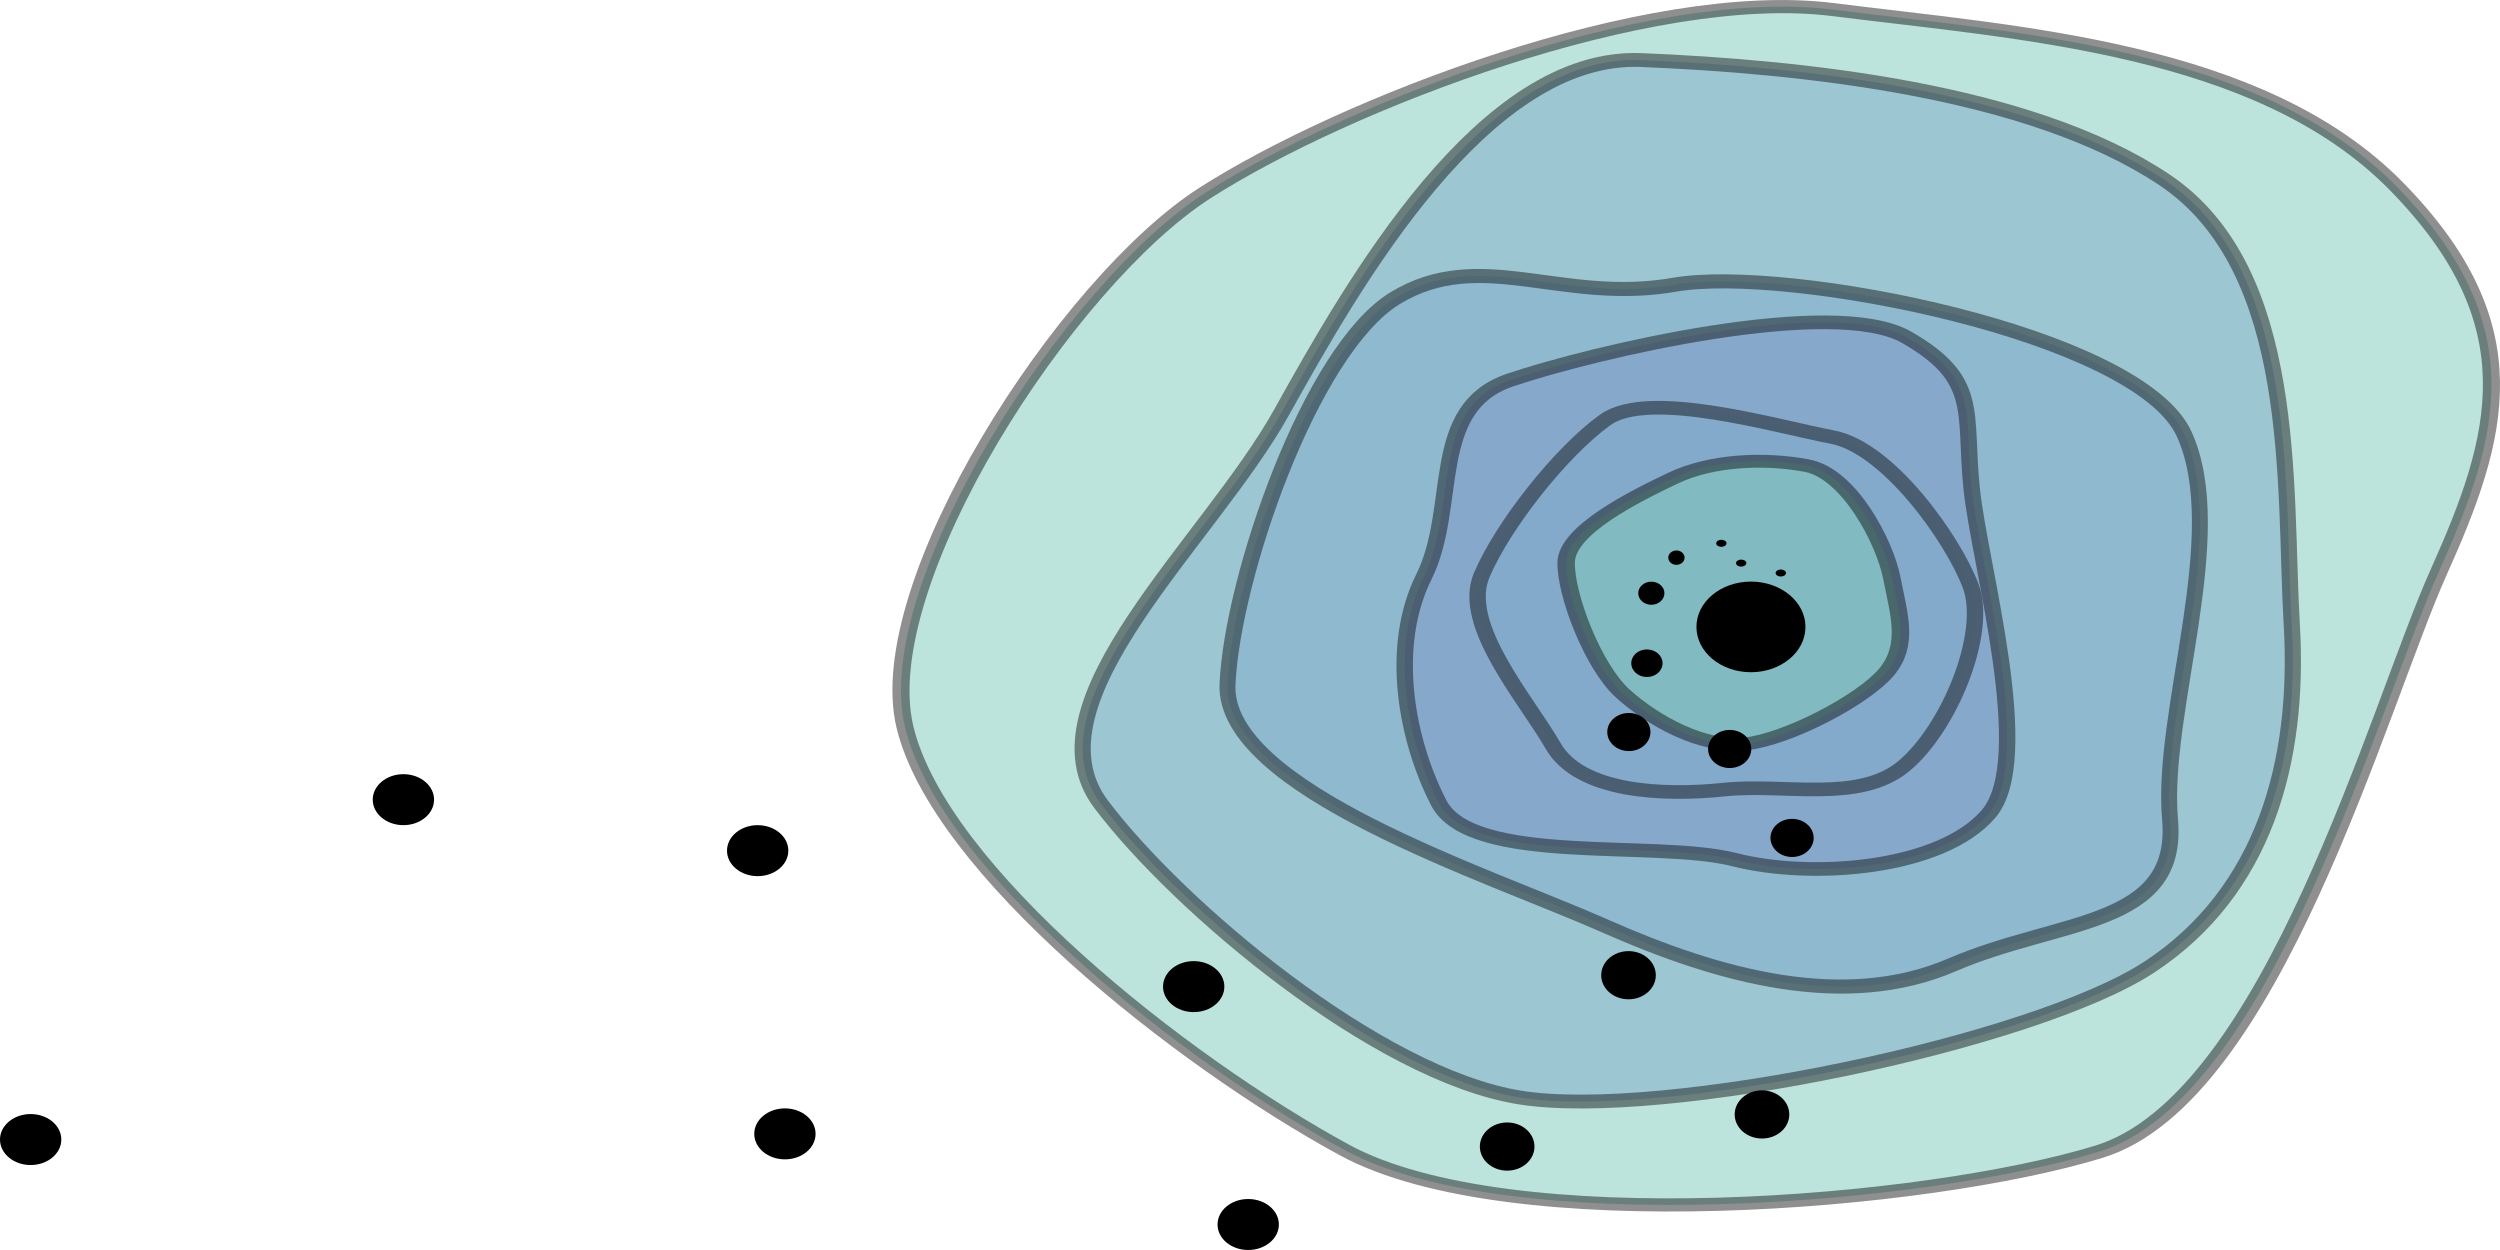
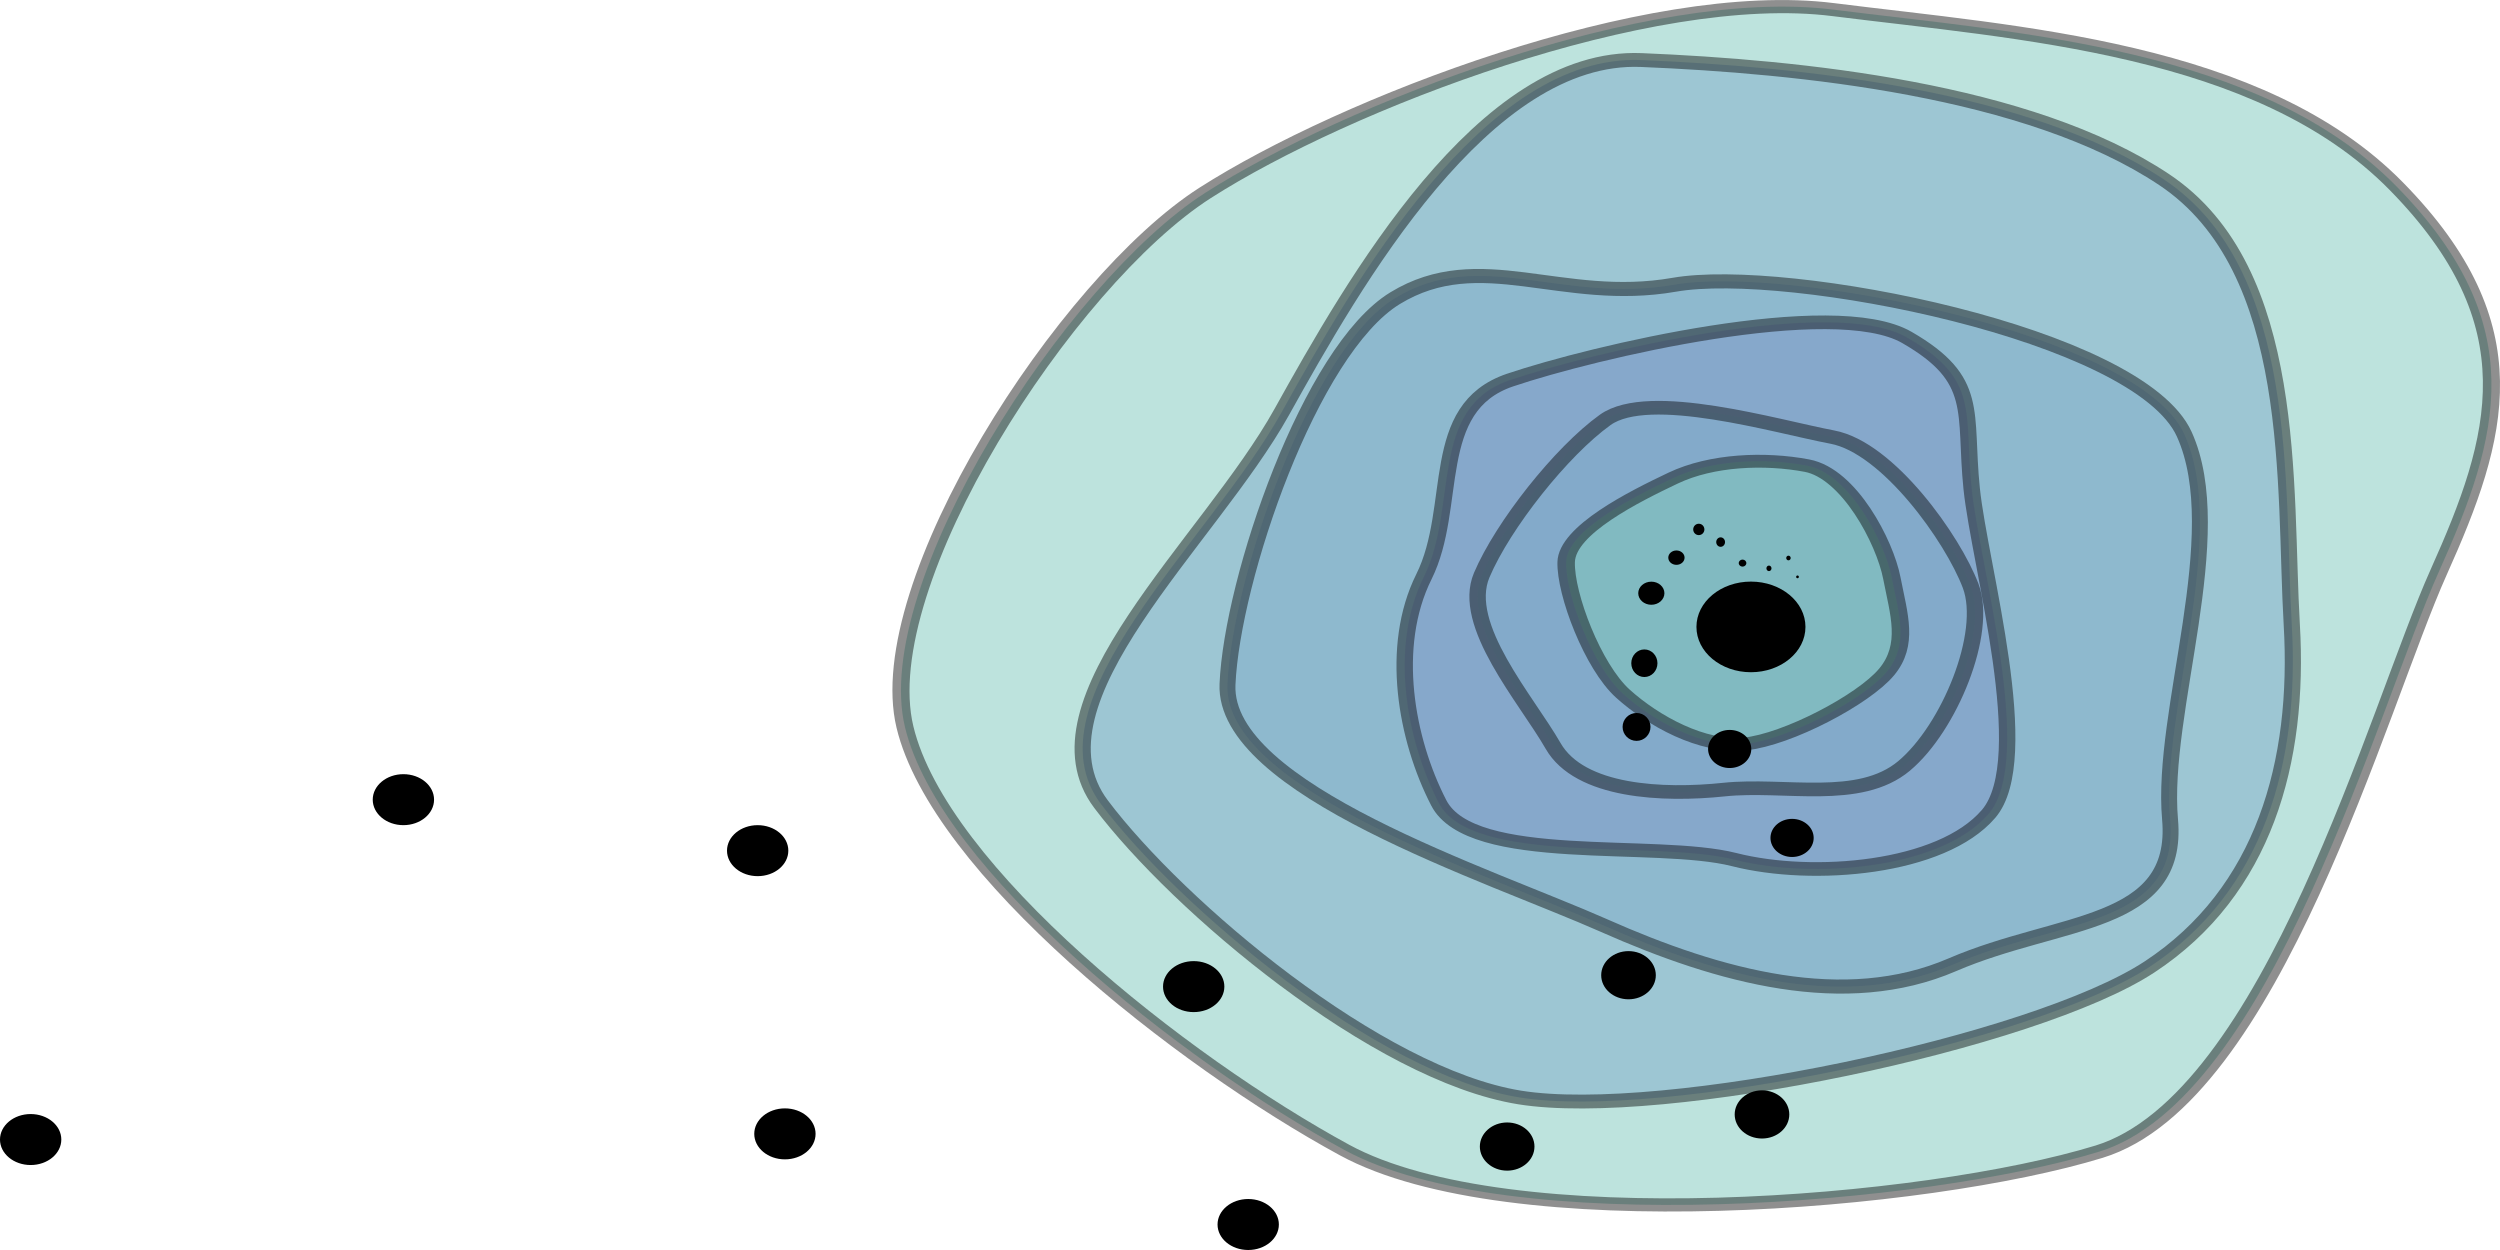
<svg xmlns="http://www.w3.org/2000/svg" width="133.557mm" height="66.778mm" viewBox="0 0 133.557 66.778" version="1.1" id="svg1">
  <defs id="defs1" />
  <g id="layer1" transform="translate(-29.74744,-34.00758)">
    <path style="fill:#80c9be;fill-opacity:0.517;stroke:#000000;stroke-width:1.037;stroke-linecap:round;stroke-linejoin:round;stroke-dasharray:none;stroke-opacity:0.441" id="path5" d="M 114.977,54.913 C 106.549,62.834 83.887,74.945 72.425,72 60.963,69.054 42.626,60.251 37.145,50.305 31.664,40.359 35.181,13.266 40.815,3.416 46.449,-6.435 60.683,-22.192 71.671,-24.655 c 10.988,-2.464 24.987,-6.91 36.117,0.399 11.13,7.309 12.024,16.436 11.957,27.965 -0.068,11.529 3.661,43.283 -4.767,51.204 z" transform="matrix(0.8359586,0.2543312,-0.2765728,0.6283853,60.95295,31.78616)" />
    <path style="fill:#80acc9;fill-opacity:0.517;stroke:#000000;stroke-width:1.011;stroke-linecap:round;stroke-linejoin:round;stroke-dasharray:none;stroke-opacity:0.441" id="path3" d="m 130.648,52.7 c -7.163,5.506 -30.428,11.206 -39.331,9.53 -8.904,-1.676 -21.323,-13.933 -26.141,-21.406 -4.818,-7.473 6.774,-19.156 11.279,-28.621 4.505,-9.465 12.627,-26.176 22.463,-25.696 9.836,0.48 24.196,2.145 32.641,8.726 8.445,6.58 7.47,22.48 7.971,32.487 0.501,10.008 -1.719,19.474 -8.882,24.98 z" transform="matrix(0.8555074,0,0,0.7319134,32.81162,47.09114)" />
    <path style="fill:#80acc9;fill-opacity:0.517;stroke:#000000;stroke-width:0.723;stroke-linecap:round;stroke-linejoin:round;stroke-dasharray:none;stroke-opacity:0.441" id="path2" d="M 82.934,37.724 C 78.817,41.739 70.914,51.59 65.95,49.421 60.987,47.252 51.144,39.581 49.887,34.936 48.63,30.291 52.59,27.878 53.274,22.65 53.958,17.421 62.314,3.55 67.791,3.483 c 5.477,-0.067 12.917,6.237 18.228,7.856 5.312,1.619 3.148,6.607 3.814,12.114 0.666,5.507 -2.781,10.256 -6.898,14.271 z" transform="matrix(0.4304237,0.9864063,-1.095414,0.3304077,121.0737,-10.81399)" />
    <path style="fill:#809ac9;fill-opacity:0.517;stroke:#000000;stroke-width:0.877;stroke-linecap:round;stroke-linejoin:round;stroke-dasharray:none;stroke-opacity:0.441" id="path4" d="m 131.349,64.789 c -2.513,3.537 -9.375,4.23 -13.588,2.939 -4.213,-1.291 -14.041,0.423 -15.785,-3.648 -1.744,-4.071 -2.651,-10.035 -0.792,-14.53 1.859,-4.495 0.203,-10.848 4.604,-12.636 4.401,-1.788 17.273,-5.46 21.198,-2.738 3.925,2.722 3.038,4.766 3.46,9.715 0.422,4.949 3.417,17.361 0.904,20.898 z" transform="matrix(1,0,0,0.8314109,4.633578,23.62064)" />
    <path style="fill:#80acc9;fill-opacity:0.517;stroke:#000000;stroke-width:0.877;stroke-linecap:round;stroke-linejoin:round;stroke-dasharray:none;stroke-opacity:0.441" id="path6" d="m 125.385,60.61 c -2.405,2.421 -6.386,1.117 -9.626,1.527 -3.24,0.41 -7.706,0.182 -9.131,-2.81 -1.425,-2.992 -4.946,-7.758 -3.812,-10.972 1.135,-3.214 4.255,-7.953 6.595,-9.972 2.341,-2.019 9.152,0.427 12.136,1.104 2.984,0.677 6.436,6.538 7.388,9.558 0.952,3.021 -1.146,9.144 -3.551,11.565 z" transform="matrix(1,0,0,0.8314109,6.08946,24.52847)" />
    <path style="fill:#80c9ba;fill-opacity:0.517;stroke:#000000;stroke-width:1.123;stroke-linecap:round;stroke-linejoin:round;stroke-dasharray:none;stroke-opacity:0.441" id="path7" d="m 78.332,26.706 c -1.469,2.394 -6.377,5.91 -9.112,6.283 -2.735,0.373 -5.902,-2.019 -7.84,-4.393 -1.938,-2.373 -3.707,-8.707 -3.651,-11.504 0.055,-2.798 4.39,-5.731 6.879,-7.337 2.489,-1.606 5.899,-1.783 8.608,-1.088 2.708,0.695 5.006,6.661 5.458,9.829 0.452,3.168 1.128,5.816 -0.341,8.21 z" transform="matrix(0.8307045,0,0,0.6113282,65.46057,53.58513)" />
    <ellipse style="fill:#000000;fill-opacity:1;stroke-width:1;stroke-linecap:round;stroke-linejoin:round;stroke-dasharray:6, 6;stroke-opacity:0.642" id="path1" cx="123.288" cy="67.499" rx="2.912" ry="2.421" />
    <ellipse style="fill:#000000;fill-opacity:1;stroke-width:1;stroke-linecap:round;stroke-linejoin:round;stroke-dasharray:6, 6;stroke-opacity:0.642" id="ellipse7" cx="31.385" cy="94.885" rx="1.638" ry="1.362" />
    <ellipse style="fill:#000000;fill-opacity:1;stroke-width:1;stroke-linecap:round;stroke-linejoin:round;stroke-dasharray:6, 6;stroke-opacity:0.642" id="ellipse8" cx="51.298" cy="76.728" rx="1.638" ry="1.362" />
    <ellipse style="fill:#000000;fill-opacity:1;stroke-width:1;stroke-linecap:round;stroke-linejoin:round;stroke-dasharray:6, 6;stroke-opacity:0.642" id="ellipse9" cx="70.224" cy="79.452" rx="1.638" ry="1.362" />
    <ellipse style="fill:#000000;fill-opacity:1;stroke-width:1;stroke-linecap:round;stroke-linejoin:round;stroke-dasharray:6, 6;stroke-opacity:0.642" id="ellipse10" cx="71.68" cy="94.582" rx="1.638" ry="1.362" />
    <ellipse style="fill:#000000;fill-opacity:1;stroke-width:1;stroke-linecap:round;stroke-linejoin:round;stroke-dasharray:6, 6;stroke-opacity:0.642" id="ellipse11" cx="93.518" cy="86.715" rx="1.638" ry="1.362" />
    <ellipse style="fill:#000000;fill-opacity:1;stroke-width:1;stroke-linecap:round;stroke-linejoin:round;stroke-dasharray:6, 6;stroke-opacity:0.642" id="ellipse12" cx="96.43" cy="99.424" rx="1.638" ry="1.362" />
    <ellipse style="fill:#000000;fill-opacity:1;stroke-width:1;stroke-linecap:round;stroke-linejoin:round;stroke-dasharray:6, 6;stroke-opacity:0.642" id="ellipse13" cx="110.264" cy="95.26" rx="1.459" ry="1.287" />
    <ellipse style="fill:#000000;fill-opacity:1;stroke-width:1;stroke-linecap:round;stroke-linejoin:round;stroke-dasharray:6, 6;stroke-opacity:0.642" id="ellipse14" cx="123.878" cy="93.544" rx="1.459" ry="1.287" />
    <ellipse style="fill:#000000;fill-opacity:1;stroke-width:1;stroke-linecap:round;stroke-linejoin:round;stroke-dasharray:6, 6;stroke-opacity:0.642" id="ellipse15" cx="116.747" cy="86.106" rx="1.459" ry="1.287" />
    <ellipse style="fill:#000000;fill-opacity:1;stroke-width:1;stroke-linecap:round;stroke-linejoin:round;stroke-dasharray:6, 6;stroke-opacity:0.642" id="ellipse16" cx="125.485" cy="78.772" rx="1.154" ry="1.018" />
    <ellipse style="fill:#000000;fill-opacity:1;stroke-width:1;stroke-linecap:round;stroke-linejoin:round;stroke-dasharray:6, 6;stroke-opacity:0.642" id="ellipse17" cx="122.152" cy="74.02" rx="1.154" ry="1.018" />
-     <ellipse style="fill:#000000;fill-opacity:1;stroke-width:1;stroke-linecap:round;stroke-linejoin:round;stroke-dasharray:6, 6;stroke-opacity:0.642" id="ellipse18" cx="116.766" cy="73.115" rx="1.154" ry="1.018" />
-     <ellipse style="fill:#000000;fill-opacity:1;stroke-width:1;stroke-linecap:round;stroke-linejoin:round;stroke-dasharray:6, 6;stroke-opacity:0.642" id="ellipse19" cx="117.73" cy="69.439" rx="0.836" ry="0.737" />
+     <ellipse style="fill:#000000;fill-opacity:1;stroke-width:1;stroke-linecap:round;stroke-linejoin:round;stroke-dasharray:6, 6;stroke-opacity:0.642" id="ellipse18" cx="117.176" cy="72.842" rx="0.745" ry="0.745" />
+     <ellipse style="fill:#000000;fill-opacity:1;stroke-width:1;stroke-linecap:round;stroke-linejoin:round;stroke-dasharray:6, 6;stroke-opacity:0.642" id="ellipse19" cx="117.594" cy="69.439" rx="0.699" ry="0.737" />
    <ellipse style="fill:#000000;fill-opacity:1;stroke-width:1;stroke-linecap:round;stroke-linejoin:round;stroke-dasharray:6, 6;stroke-opacity:0.642" id="ellipse20" cx="117.966" cy="65.699" rx="0.699" ry="0.617" />
-     <ellipse style="fill:#000000;fill-opacity:1;stroke-width:1;stroke-linecap:round;stroke-linejoin:round;stroke-dasharray:6, 6;stroke-opacity:0.642" id="ellipse21" cx="121.708" cy="63.032" rx="0.276" ry="0.188" />
+     <ellipse style="fill:#000000;fill-opacity:1;stroke-width:1;stroke-linecap:round;stroke-linejoin:round;stroke-dasharray:6, 6;stroke-opacity:0.642" id="ellipse21" cx="121.668" cy="62.967" rx="0.235" ry="0.253" />
    <ellipse style="fill:#000000;fill-opacity:1;stroke-width:1;stroke-linecap:round;stroke-linejoin:round;stroke-dasharray:6, 6;stroke-opacity:0.642" id="ellipse22" cx="119.307" cy="63.799" rx="0.435" ry="0.384" />
-     <ellipse style="fill:#000000;fill-opacity:1;stroke-width:1;stroke-linecap:round;stroke-linejoin:round;stroke-dasharray:6, 6;stroke-opacity:0.642" id="ellipse23" cx="122.766" cy="64.09" rx="0.276" ry="0.188" />
-     <ellipse style="fill:#000000;fill-opacity:1;stroke-width:1;stroke-linecap:round;stroke-linejoin:round;stroke-dasharray:6, 6;stroke-opacity:0.642" id="ellipse24" cx="124.883" cy="64.619" rx="0.276" ry="0.188" />
+     <ellipse style="fill:#000000;fill-opacity:1;stroke-width:1;stroke-linecap:round;stroke-linejoin:round;stroke-dasharray:6, 6;stroke-opacity:0.642" id="ellipse23" cx="122.839" cy="64.09" rx="0.203" ry="0.188" />
+     <ellipse style="fill:#000000;fill-opacity:1;stroke-width:1;stroke-linecap:round;stroke-linejoin:round;stroke-dasharray:6, 6;stroke-opacity:0.642" id="ellipse24" cx="124.25" cy="64.37" rx="0.136" ry="0.148" />
+     <ellipse style="fill:#000000;fill-opacity:1;stroke-width:1;stroke-linecap:round;stroke-linejoin:round;stroke-dasharray:6, 6;stroke-opacity:0.642" id="ellipse1" cx="120.502" cy="62.291" rx="0.299" ry="0.304" />
+     <ellipse style="fill:#000000;fill-opacity:1;stroke-width:1;stroke-linecap:round;stroke-linejoin:round;stroke-dasharray:6, 6;stroke-opacity:0.642" id="ellipse2" cx="125.292" cy="63.818" rx="0.119" ry="0.125" />
+     <ellipse style="fill:#000000;fill-opacity:1;stroke-width:1;stroke-linecap:round;stroke-linejoin:round;stroke-dasharray:6, 6;stroke-opacity:0.642" id="ellipse3" cx="125.775" cy="64.825" rx="0.073" ry="0.074" />
  </g>
</svg>
